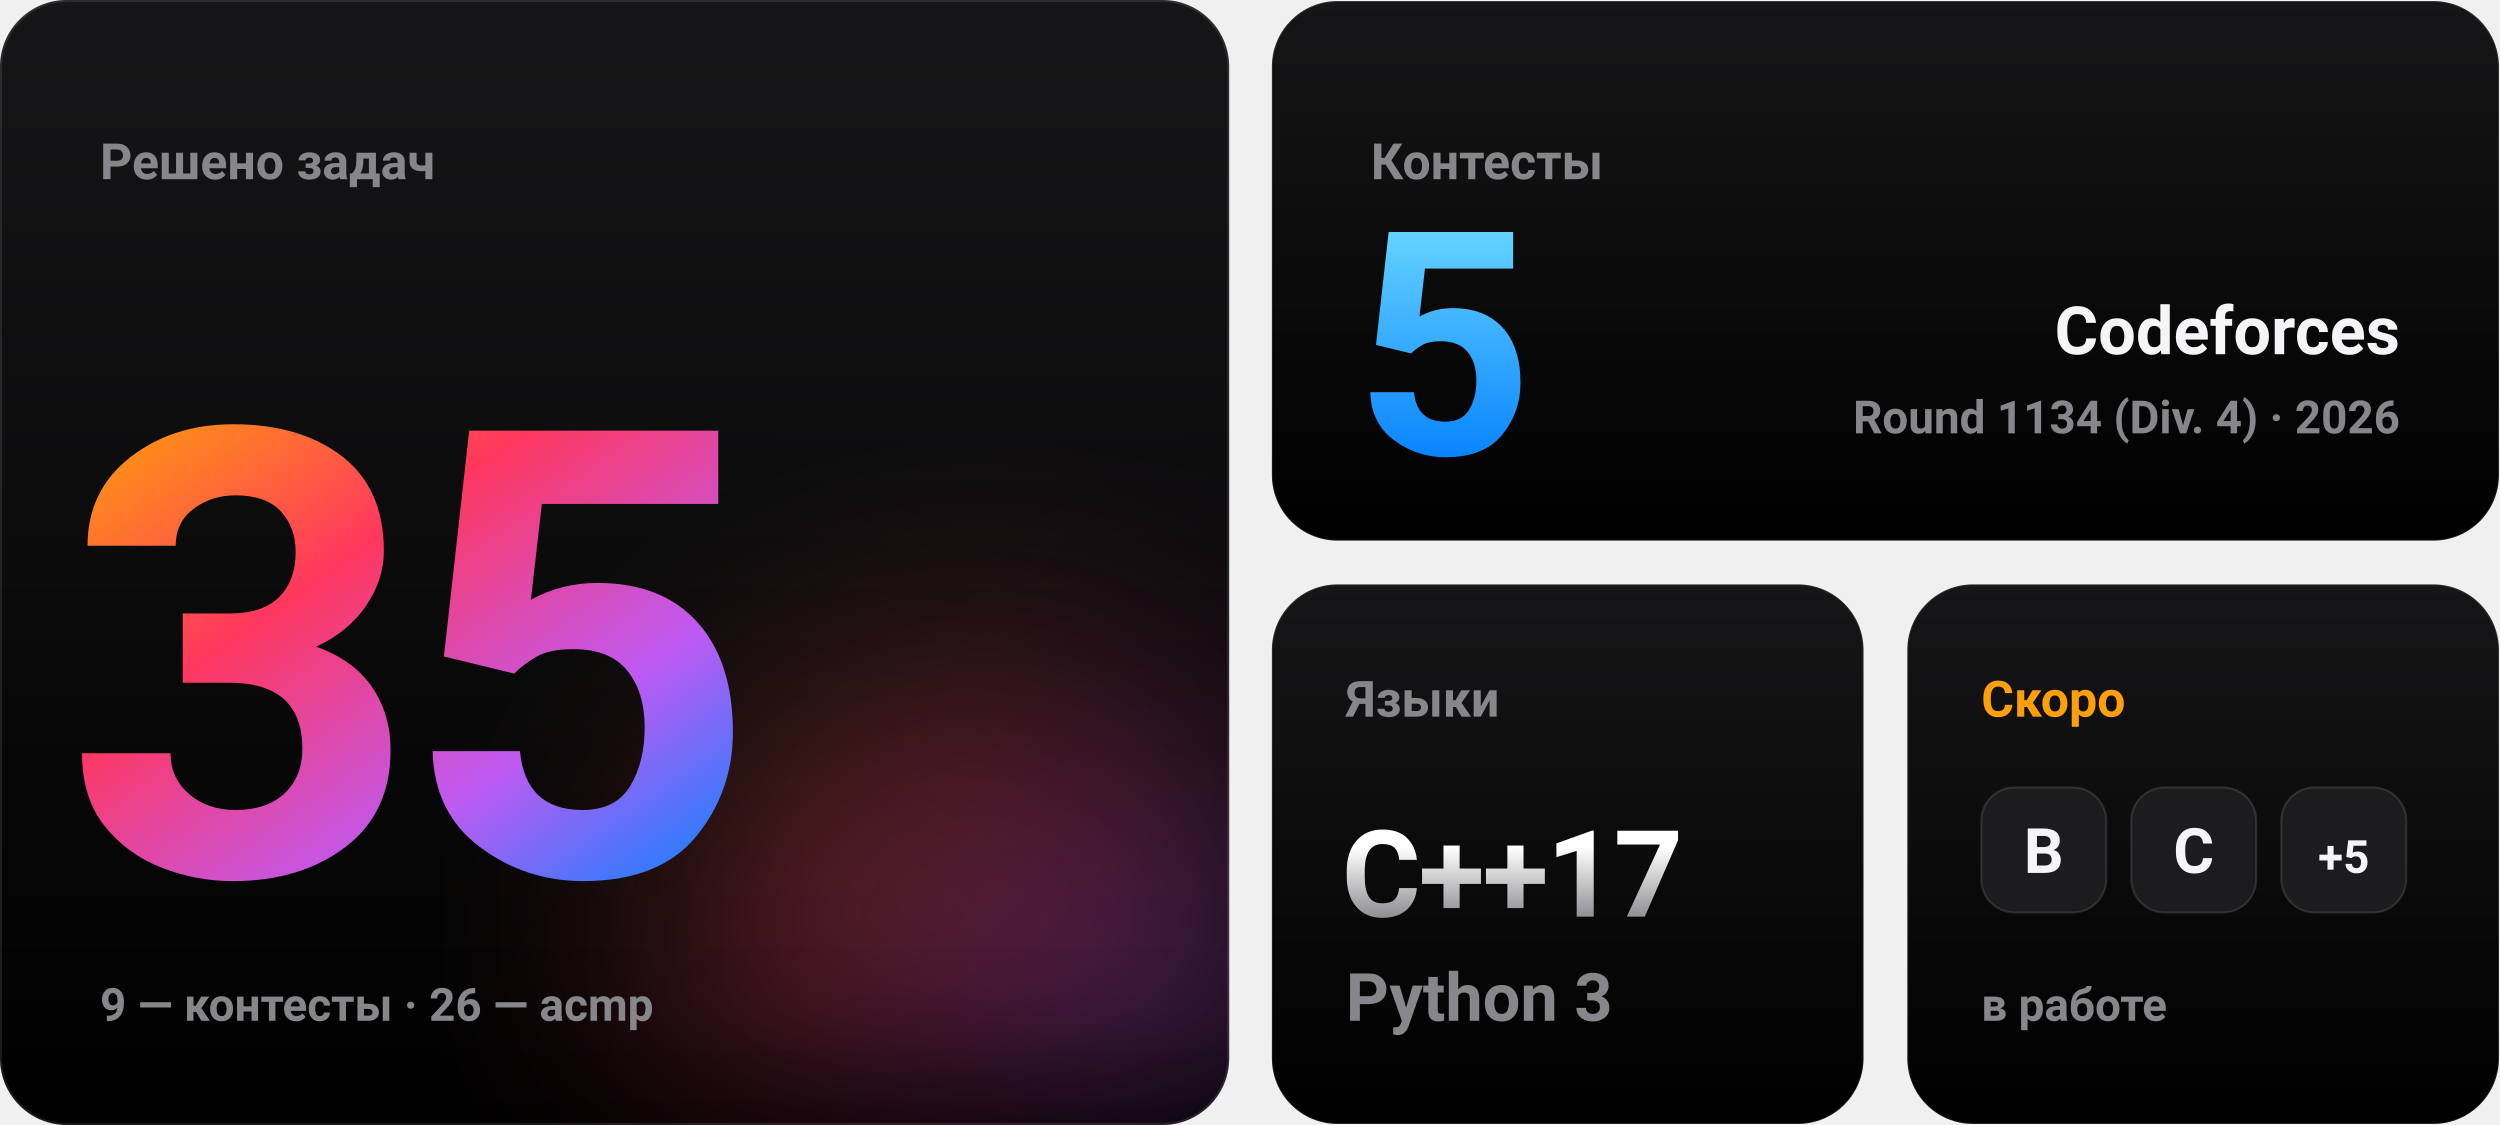
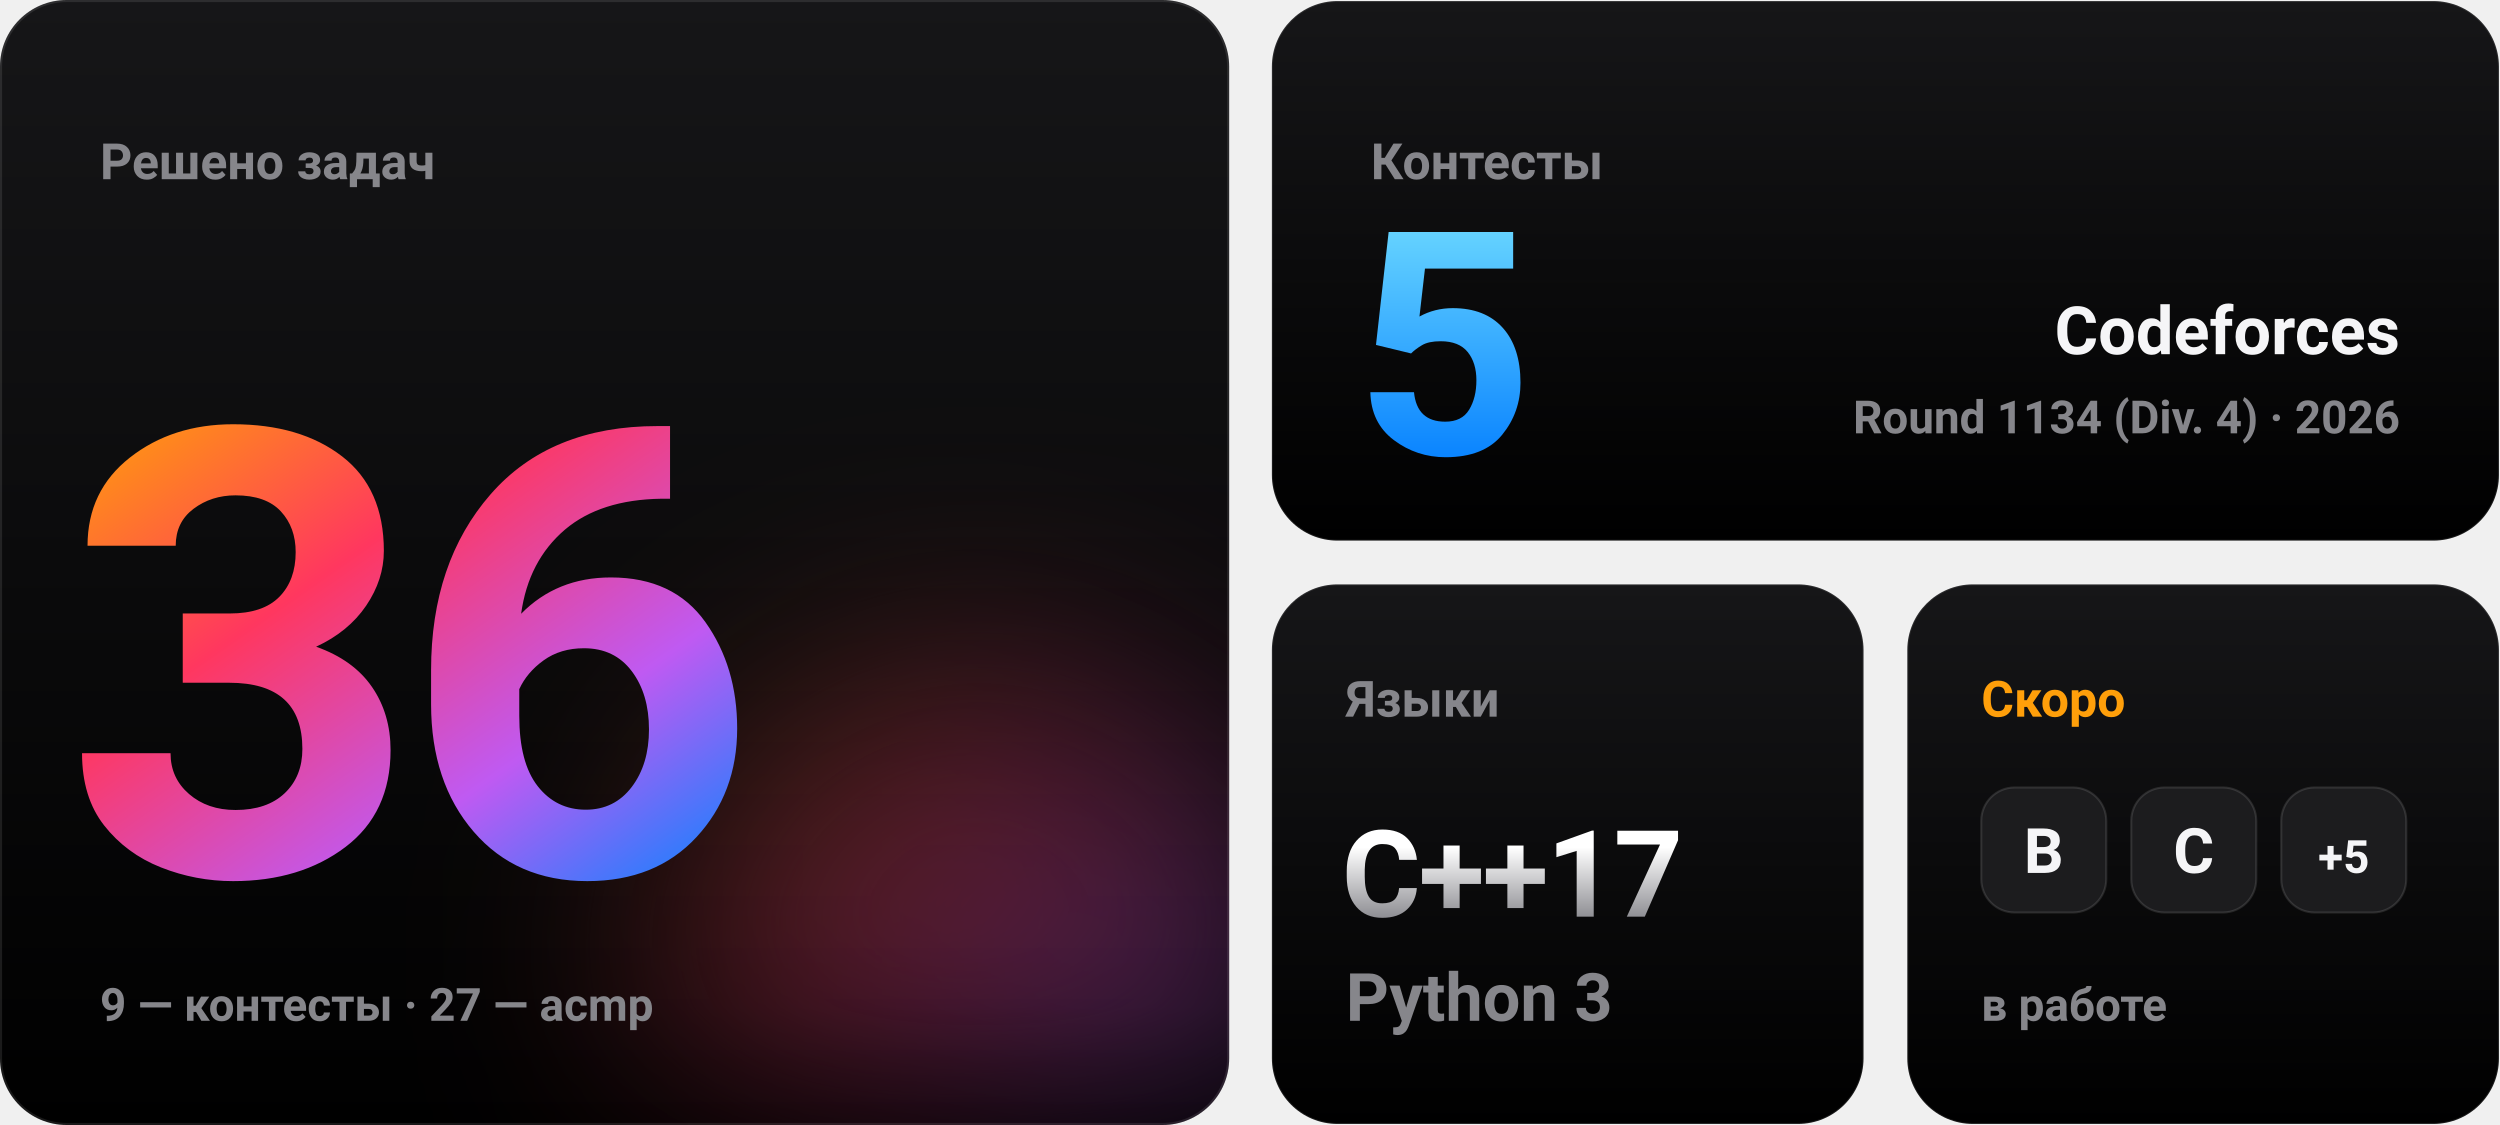
- <svg xmlns="http://www.w3.org/2000/svg" width="1200" height="540" viewBox="0 0 1200 540" role="img" aria-label="Решено задач: 35 (9 с контестов, 26 с acmp). Контестов: 5. Скоро: B, C, D, E, F, G, H.">
+ <svg xmlns="http://www.w3.org/2000/svg" width="1200" height="540" viewBox="0 0 1200 540" role="img" aria-label="Решено задач: 36 (9 с контестов, 27 с acmp). Контестов: 5. Скоро: B, C, D, E, F, G, H.">
  <defs>
    <linearGradient id="ai" x1="0" y1="0" x2="1" y2="1">
      <stop offset="0" stop-color="#ff9f0a" />
      <stop offset="0.35" stop-color="#ff375f" />
      <stop offset="0.7" stop-color="#bf5af2" />
      <stop offset="1" stop-color="#0a84ff" />
    </linearGradient>
    <linearGradient id="blue" x1="0" y1="0" x2="0" y2="1">
      <stop offset="0" stop-color="#64d2ff" />
      <stop offset="1" stop-color="#0a84ff" />
    </linearGradient>
    <linearGradient id="titanium" x1="0" y1="0" x2="0" y2="1">
      <stop offset="0.2" stop-color="#ffffff" />
      <stop offset="1" stop-color="#8e8e93" />
    </linearGradient>
    <linearGradient id="tile" x1="0" y1="0" x2="0" y2="1">
      <stop offset="0" stop-color="#161618" />
      <stop offset="1" stop-color="#000000" />
    </linearGradient>
    <filter id="blur" x="-100%" y="-100%" width="300%" height="300%">
      <feGaussianBlur stdDeviation="60" />
    </filter>
    <clipPath id="t1">
      <rect width="590" height="540" rx="32" />
    </clipPath>
  </defs>
  <g font-family="-apple-system, BlinkMacSystemFont, 'SF Pro Display', 'Segoe UI', Roboto, Helvetica, Arial, sans-serif">
    <g font-weight="600">
      <g clip-path="url(#t1)">
        <rect width="590" height="540" fill="url(#tile)" />
        <circle cx="470" cy="470" r="150" fill="url(#ai)" opacity="0.35" filter="url(#blur)">
          <animate attributeName="r" values="120;220;120" dur="5s" repeatCount="indefinite" calcMode="spline" keyTimes="0;0.5;1" keySplines="0.45 0 0.55 1;0.45 0 0.55 1" />
        </circle>
      </g>
      <rect x="0.5" y="0.5" width="589" height="539" rx="31.5" fill="none" stroke="#ffffff" stroke-opacity="0.1" />
      <text x="48" y="86" font-size="24" fill="#86868b">Решено задач</text>
      <g font-size="300" font-weight="700" letter-spacing="-10" fill="url(#ai)">
-         <text x="30" y="420" opacity="0">32<animate attributeName="opacity" values="0;1;0" keyTimes="0;0.000;0.250" calcMode="discrete" dur="0.8s" fill="freeze" />
+         <text x="30" y="420" opacity="0">33<animate attributeName="opacity" values="0;1;0" keyTimes="0;0.000;0.250" calcMode="discrete" dur="0.8s" fill="freeze" />
        </text>
-         <text x="30" y="420" opacity="0">33<animate attributeName="opacity" values="0;1;0" keyTimes="0;0.250;0.500" calcMode="discrete" dur="0.8s" fill="freeze" />
+         <text x="30" y="420" opacity="0">34<animate attributeName="opacity" values="0;1;0" keyTimes="0;0.250;0.500" calcMode="discrete" dur="0.8s" fill="freeze" />
        </text>
-         <text x="30" y="420" opacity="0">34<animate attributeName="opacity" values="0;1;0" keyTimes="0;0.500;0.750" calcMode="discrete" dur="0.8s" fill="freeze" />
+         <text x="30" y="420" opacity="0">35<animate attributeName="opacity" values="0;1;0" keyTimes="0;0.500;0.750" calcMode="discrete" dur="0.8s" fill="freeze" />
        </text>
-         <text x="30" y="420">35<animate attributeName="opacity" values="0;1" keyTimes="0;0.750" calcMode="discrete" dur="0.8s" fill="freeze" />
+         <text x="30" y="420">36<animate attributeName="opacity" values="0;1" keyTimes="0;0.750" calcMode="discrete" dur="0.8s" fill="freeze" />
        </text>
      </g>
-       <text x="48" y="490" font-size="22" fill="#86868b">9 — контесты  ·  26 — acmp</text>
+       <text x="48" y="490" font-size="22" fill="#86868b">9 — контесты  ·  27 — acmp</text>
      <rect x="610.5" y="0.5" width="589" height="259" rx="31.5" fill="url(#tile)" stroke="#ffffff" stroke-opacity="0.1" />
      <text x="658" y="86" font-size="24" fill="#86868b">Контесты</text>
      <text x="650" y="218" font-size="150" font-weight="700" letter-spacing="-4" fill="url(#blue)">5</text>
      <text x="1152" y="170" font-size="32" font-weight="700" fill="#f5f5f7" text-anchor="end">Codeforces</text>
      <text x="1152" y="208" font-size="22" fill="#86868b" text-anchor="end">Round 1134 (Div. 4) · 2026</text>
      <rect x="610.5" y="280.5" width="284" height="259" rx="31.5" fill="url(#tile)" stroke="#ffffff" stroke-opacity="0.1" />
      <text x="646" y="344" font-size="24" fill="#86868b">Языки</text>
      <text x="644" y="440" font-size="58" font-weight="700" letter-spacing="-1" fill="url(#titanium)">C++17</text>
      <text x="646" y="490" font-size="32" fill="#86868b">Python 3</text>
      <rect x="915.5" y="280.5" width="284" height="259" rx="31.5" fill="url(#tile)" stroke="#ffffff" stroke-opacity="0.1" />
      <text x="951" y="344" font-size="24" fill="#ff9f0a">Скоро</text>
      <rect x="951" y="378" width="60" height="60" rx="16" fill="#1c1c1e" stroke="#ffffff" stroke-opacity="0.12" />
      <text x="981" y="419" font-size="30" font-weight="700" fill="#f5f5f7" text-anchor="middle">B</text>
      <rect x="1023" y="378" width="60" height="60" rx="16" fill="#1c1c1e" stroke="#ffffff" stroke-opacity="0.12" />
      <text x="1053" y="419" font-size="30" font-weight="700" fill="#f5f5f7" text-anchor="middle">C</text>
      <rect x="1095" y="378" width="60" height="60" rx="16" fill="#1c1c1e" stroke="#ffffff" stroke-opacity="0.12" />
      <text x="1125" y="419" font-size="22" font-weight="700" fill="#f5f5f7" text-anchor="middle">+5</text>
      <text x="951" y="490" font-size="22" fill="#86868b">в работе</text>
    </g>
  </g>
</svg>
